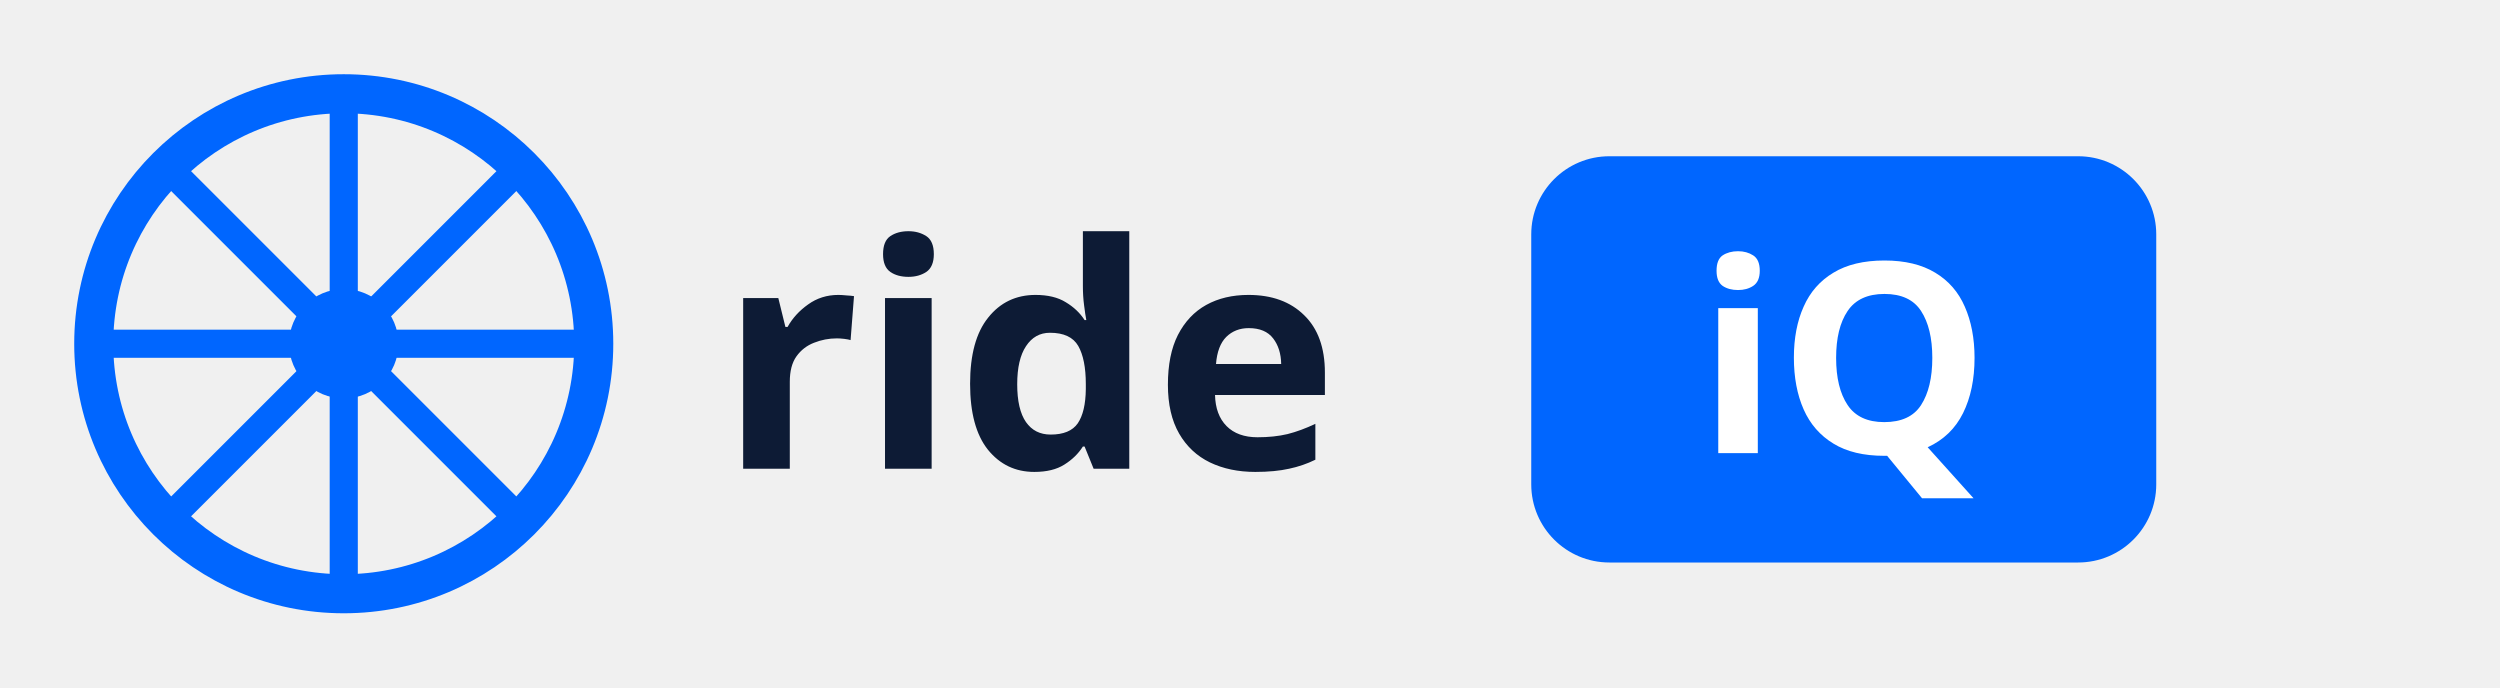
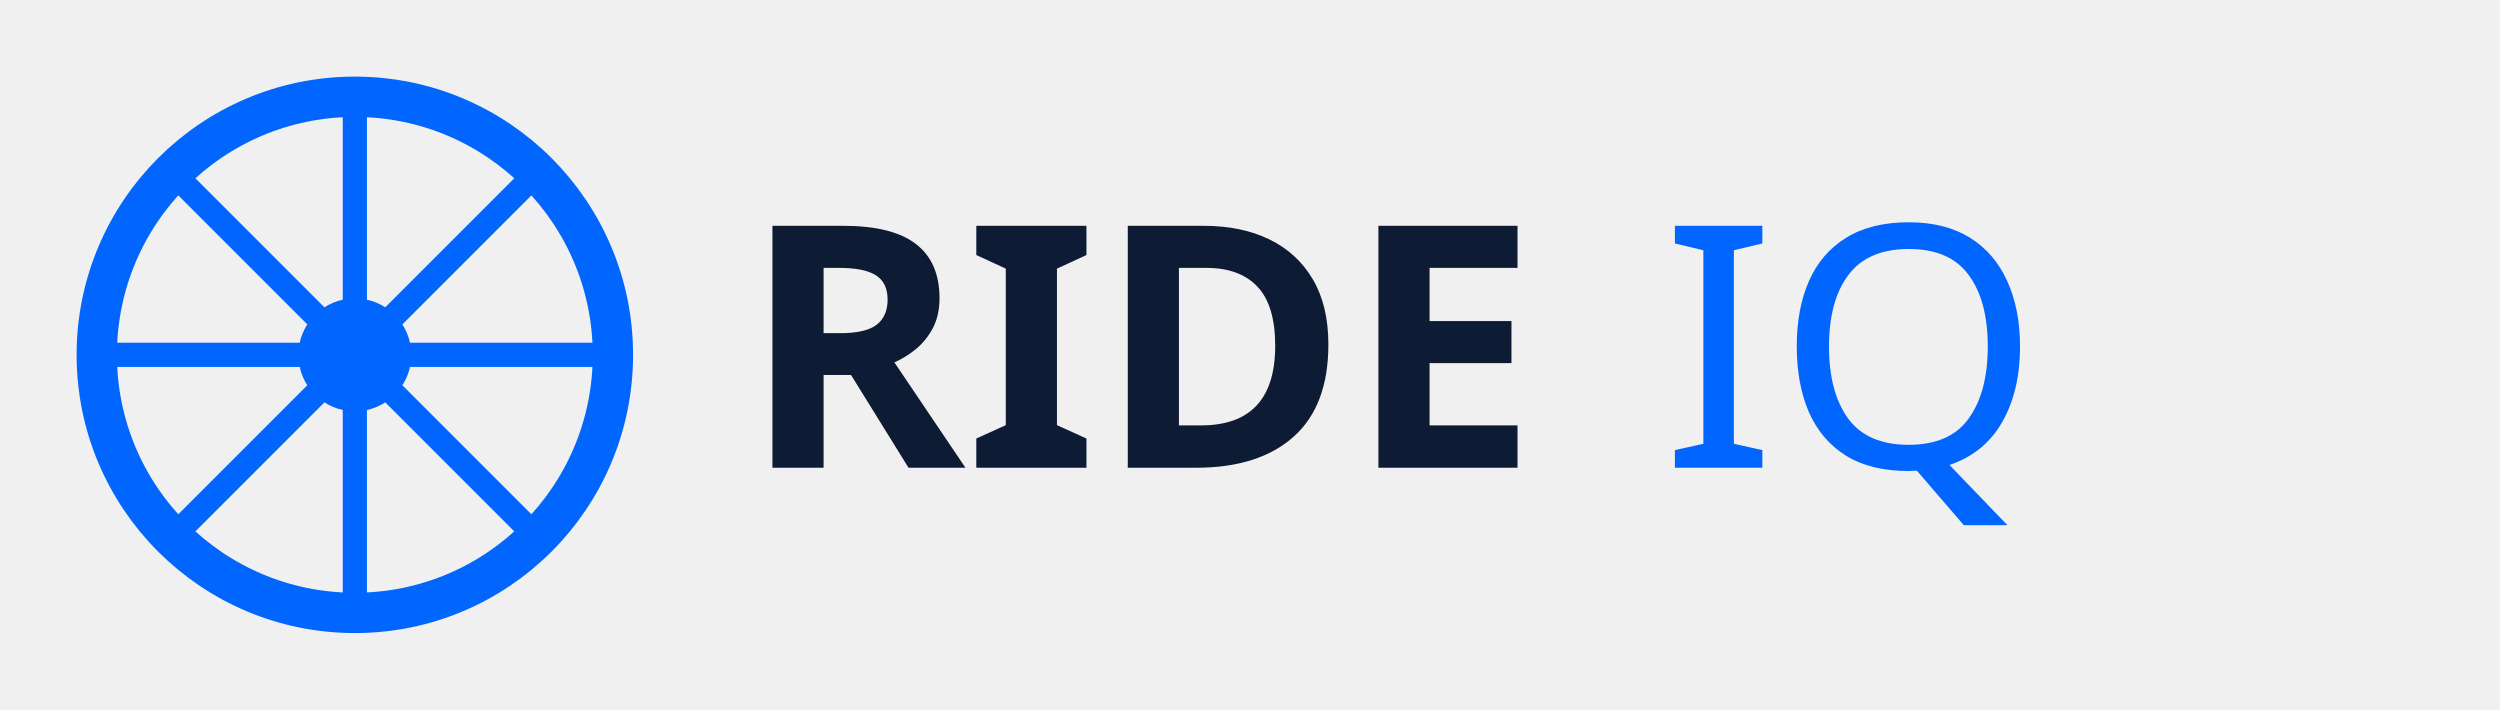
- <svg xmlns="http://www.w3.org/2000/svg" viewBox="0 0 160 44" fill="none">
+ <svg xmlns="http://www.w3.org/2000/svg" viewBox="0 0 155 44" fill="none">
  <circle cx="22" cy="22" r="16" stroke="#0066FF" stroke-width="2.5" />
  <circle cx="22" cy="22" r="3.5" fill="#0066FF" />
-   <line x1="22" y1="6" x2="22" y2="38" stroke="#0066FF" stroke-width="1.8" stroke-linecap="round" />
-   <line x1="6" y1="22" x2="38" y2="22" stroke="#0066FF" stroke-width="1.8" stroke-linecap="round" />
-   <line x1="10.7" y1="10.7" x2="33.3" y2="33.3" stroke="#0066FF" stroke-width="1.8" stroke-linecap="round" />
-   <line x1="33.3" y1="10.7" x2="10.7" y2="33.3" stroke="#0066FF" stroke-width="1.8" stroke-linecap="round" />
-   <text x="46" y="30" font-family="Cairo, sans-serif" font-size="20" font-weight="700" fill="#0D1B35">ride</text>
-   <rect x="98" y="10" width="40" height="26" rx="5" fill="#0066FF" />
-   <text x="118" y="29" font-family="Cairo, sans-serif" font-size="17" font-weight="800" fill="white" text-anchor="middle">iQ</text>
+   <line x1="22" y1="6" x2="22" y2="38" stroke="#0066FF" stroke-width="1.5" stroke-linecap="round" />
+   <line x1="6" y1="22" x2="38" y2="22" stroke="#0066FF" stroke-width="1.5" stroke-linecap="round" />
+   <line x1="10.7" y1="10.7" x2="33.3" y2="33.3" stroke="#0066FF" stroke-width="1.5" stroke-linecap="round" />
+   <line x1="33.3" y1="10.7" x2="10.7" y2="33.3" stroke="#0066FF" stroke-width="1.5" stroke-linecap="round" />
+   <text x="46" y="29" font-family="Cairo, sans-serif" font-size="21" font-weight="800" fill="#0D1B35">RIDE</text>
+   <text x="103" y="29" font-family="Cairo, sans-serif" font-size="21" font-weight="500" fill="#0066FF">IQ</text>
</svg>
